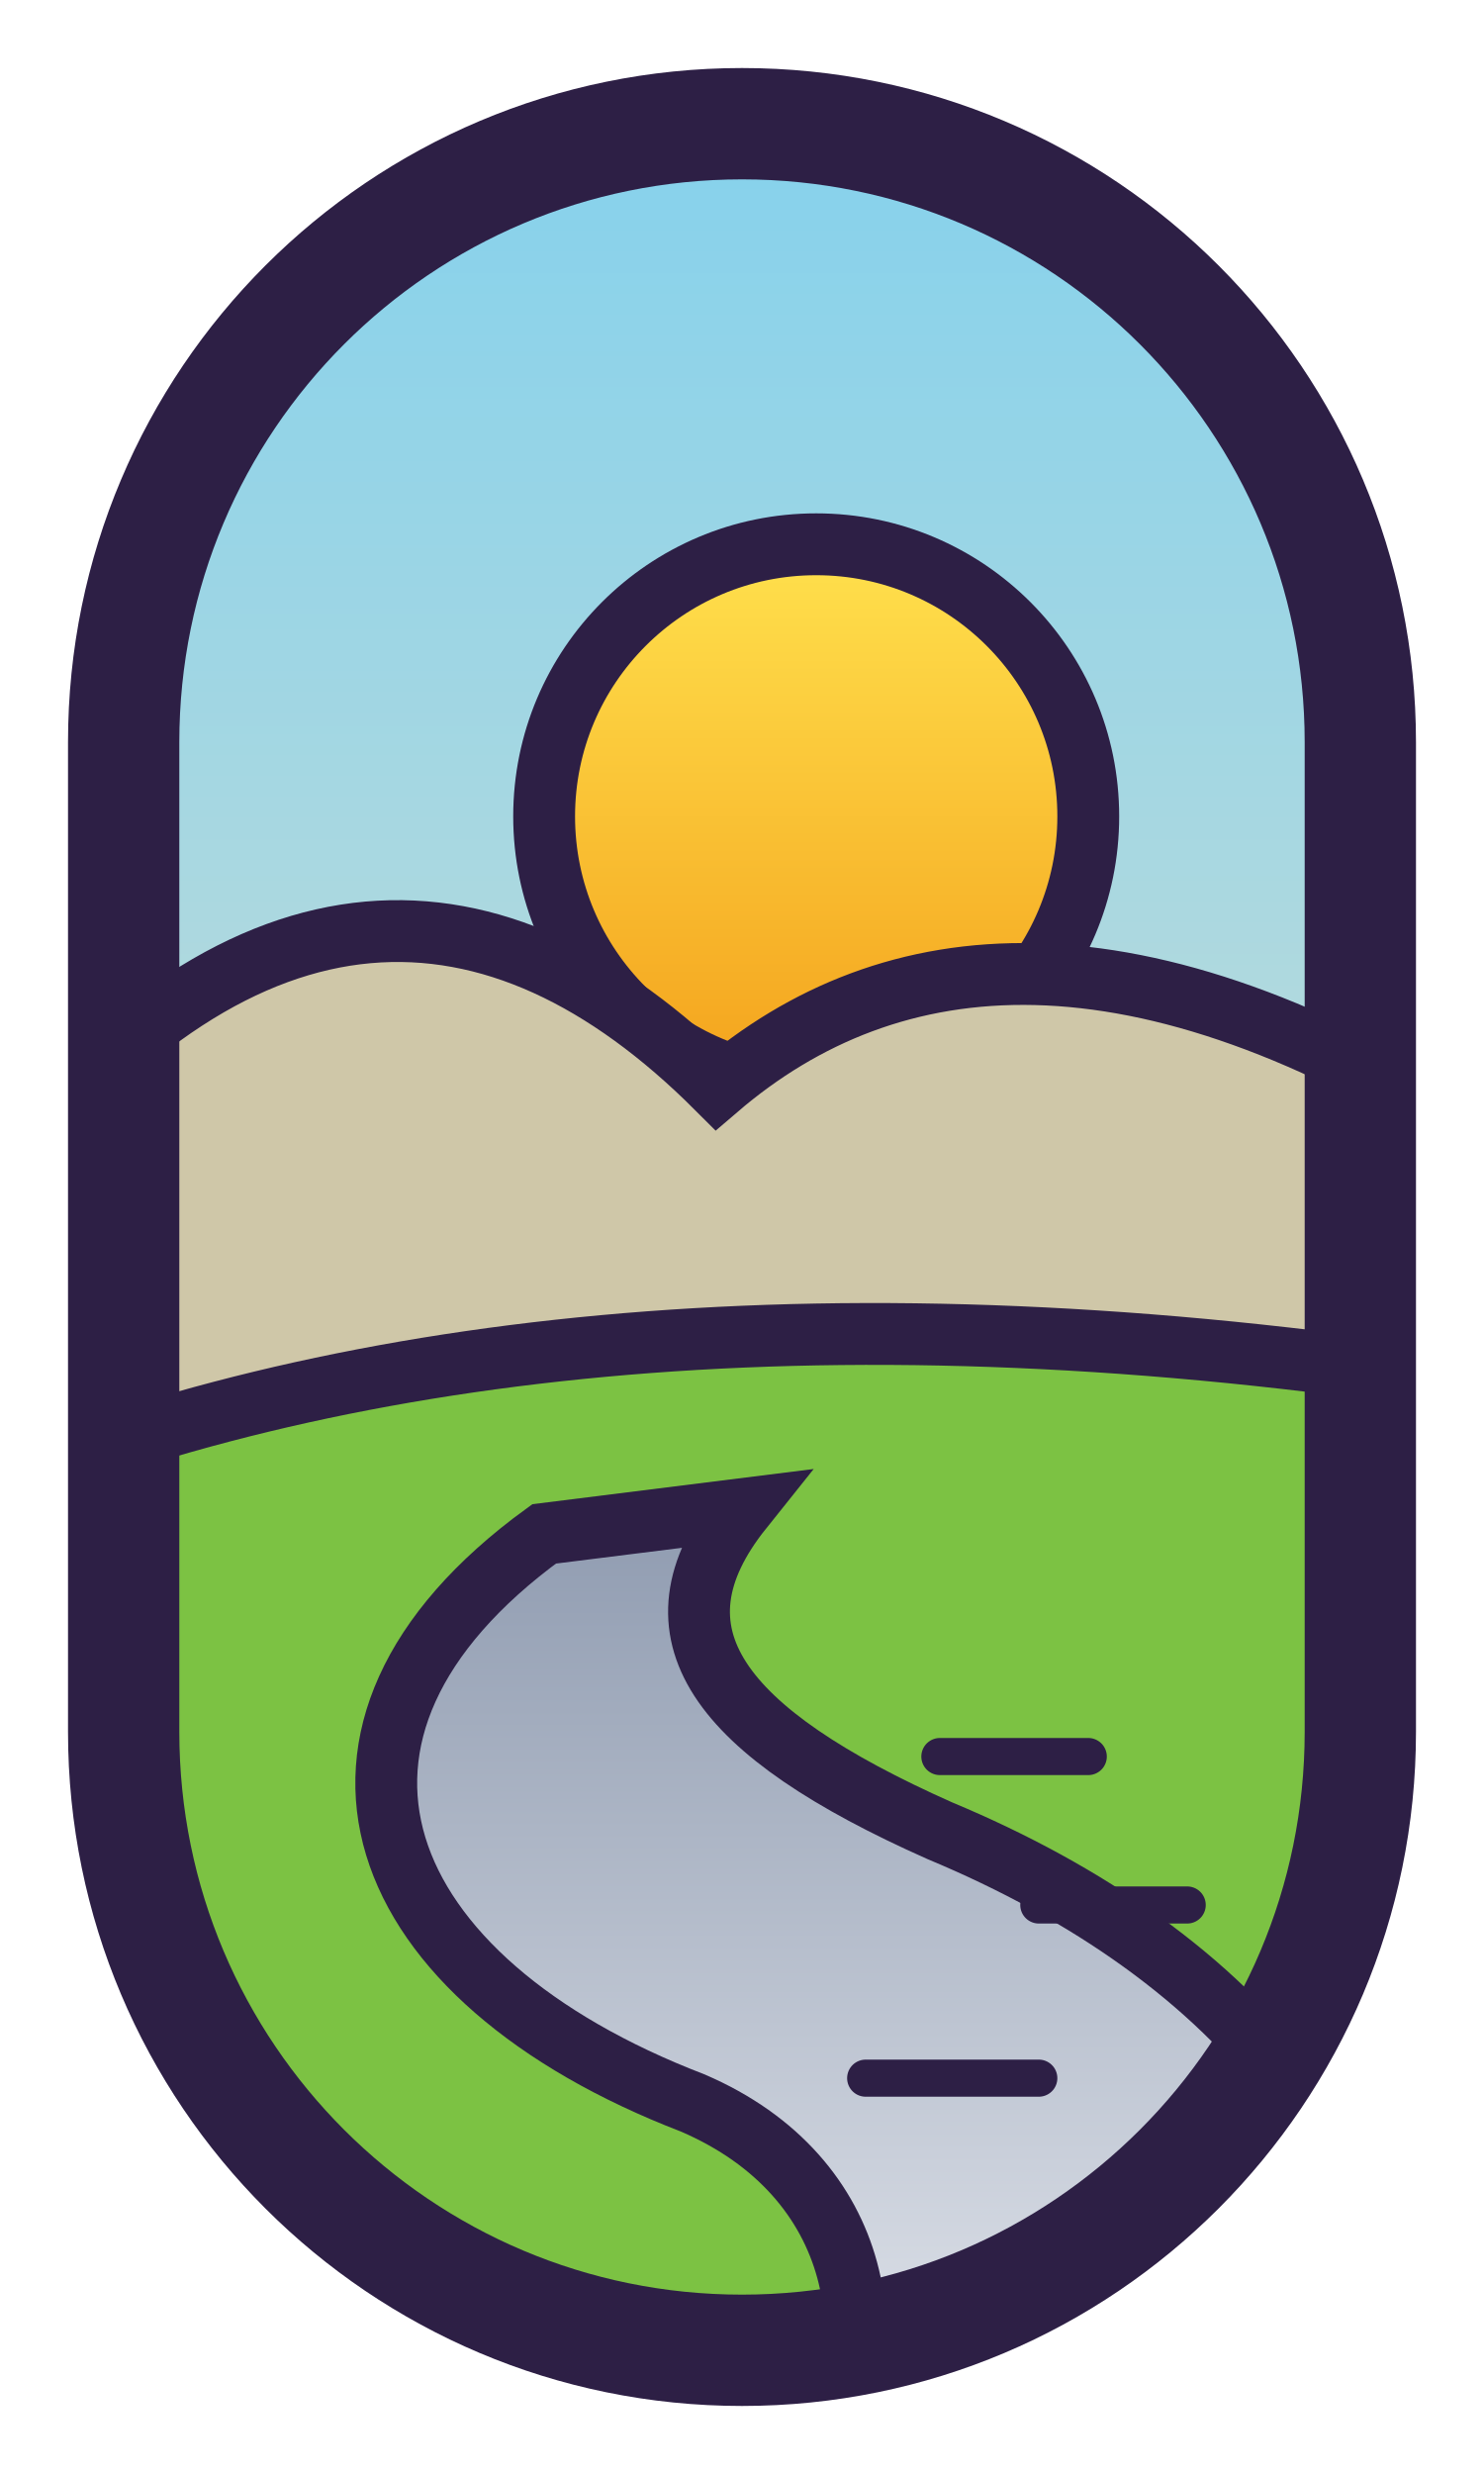
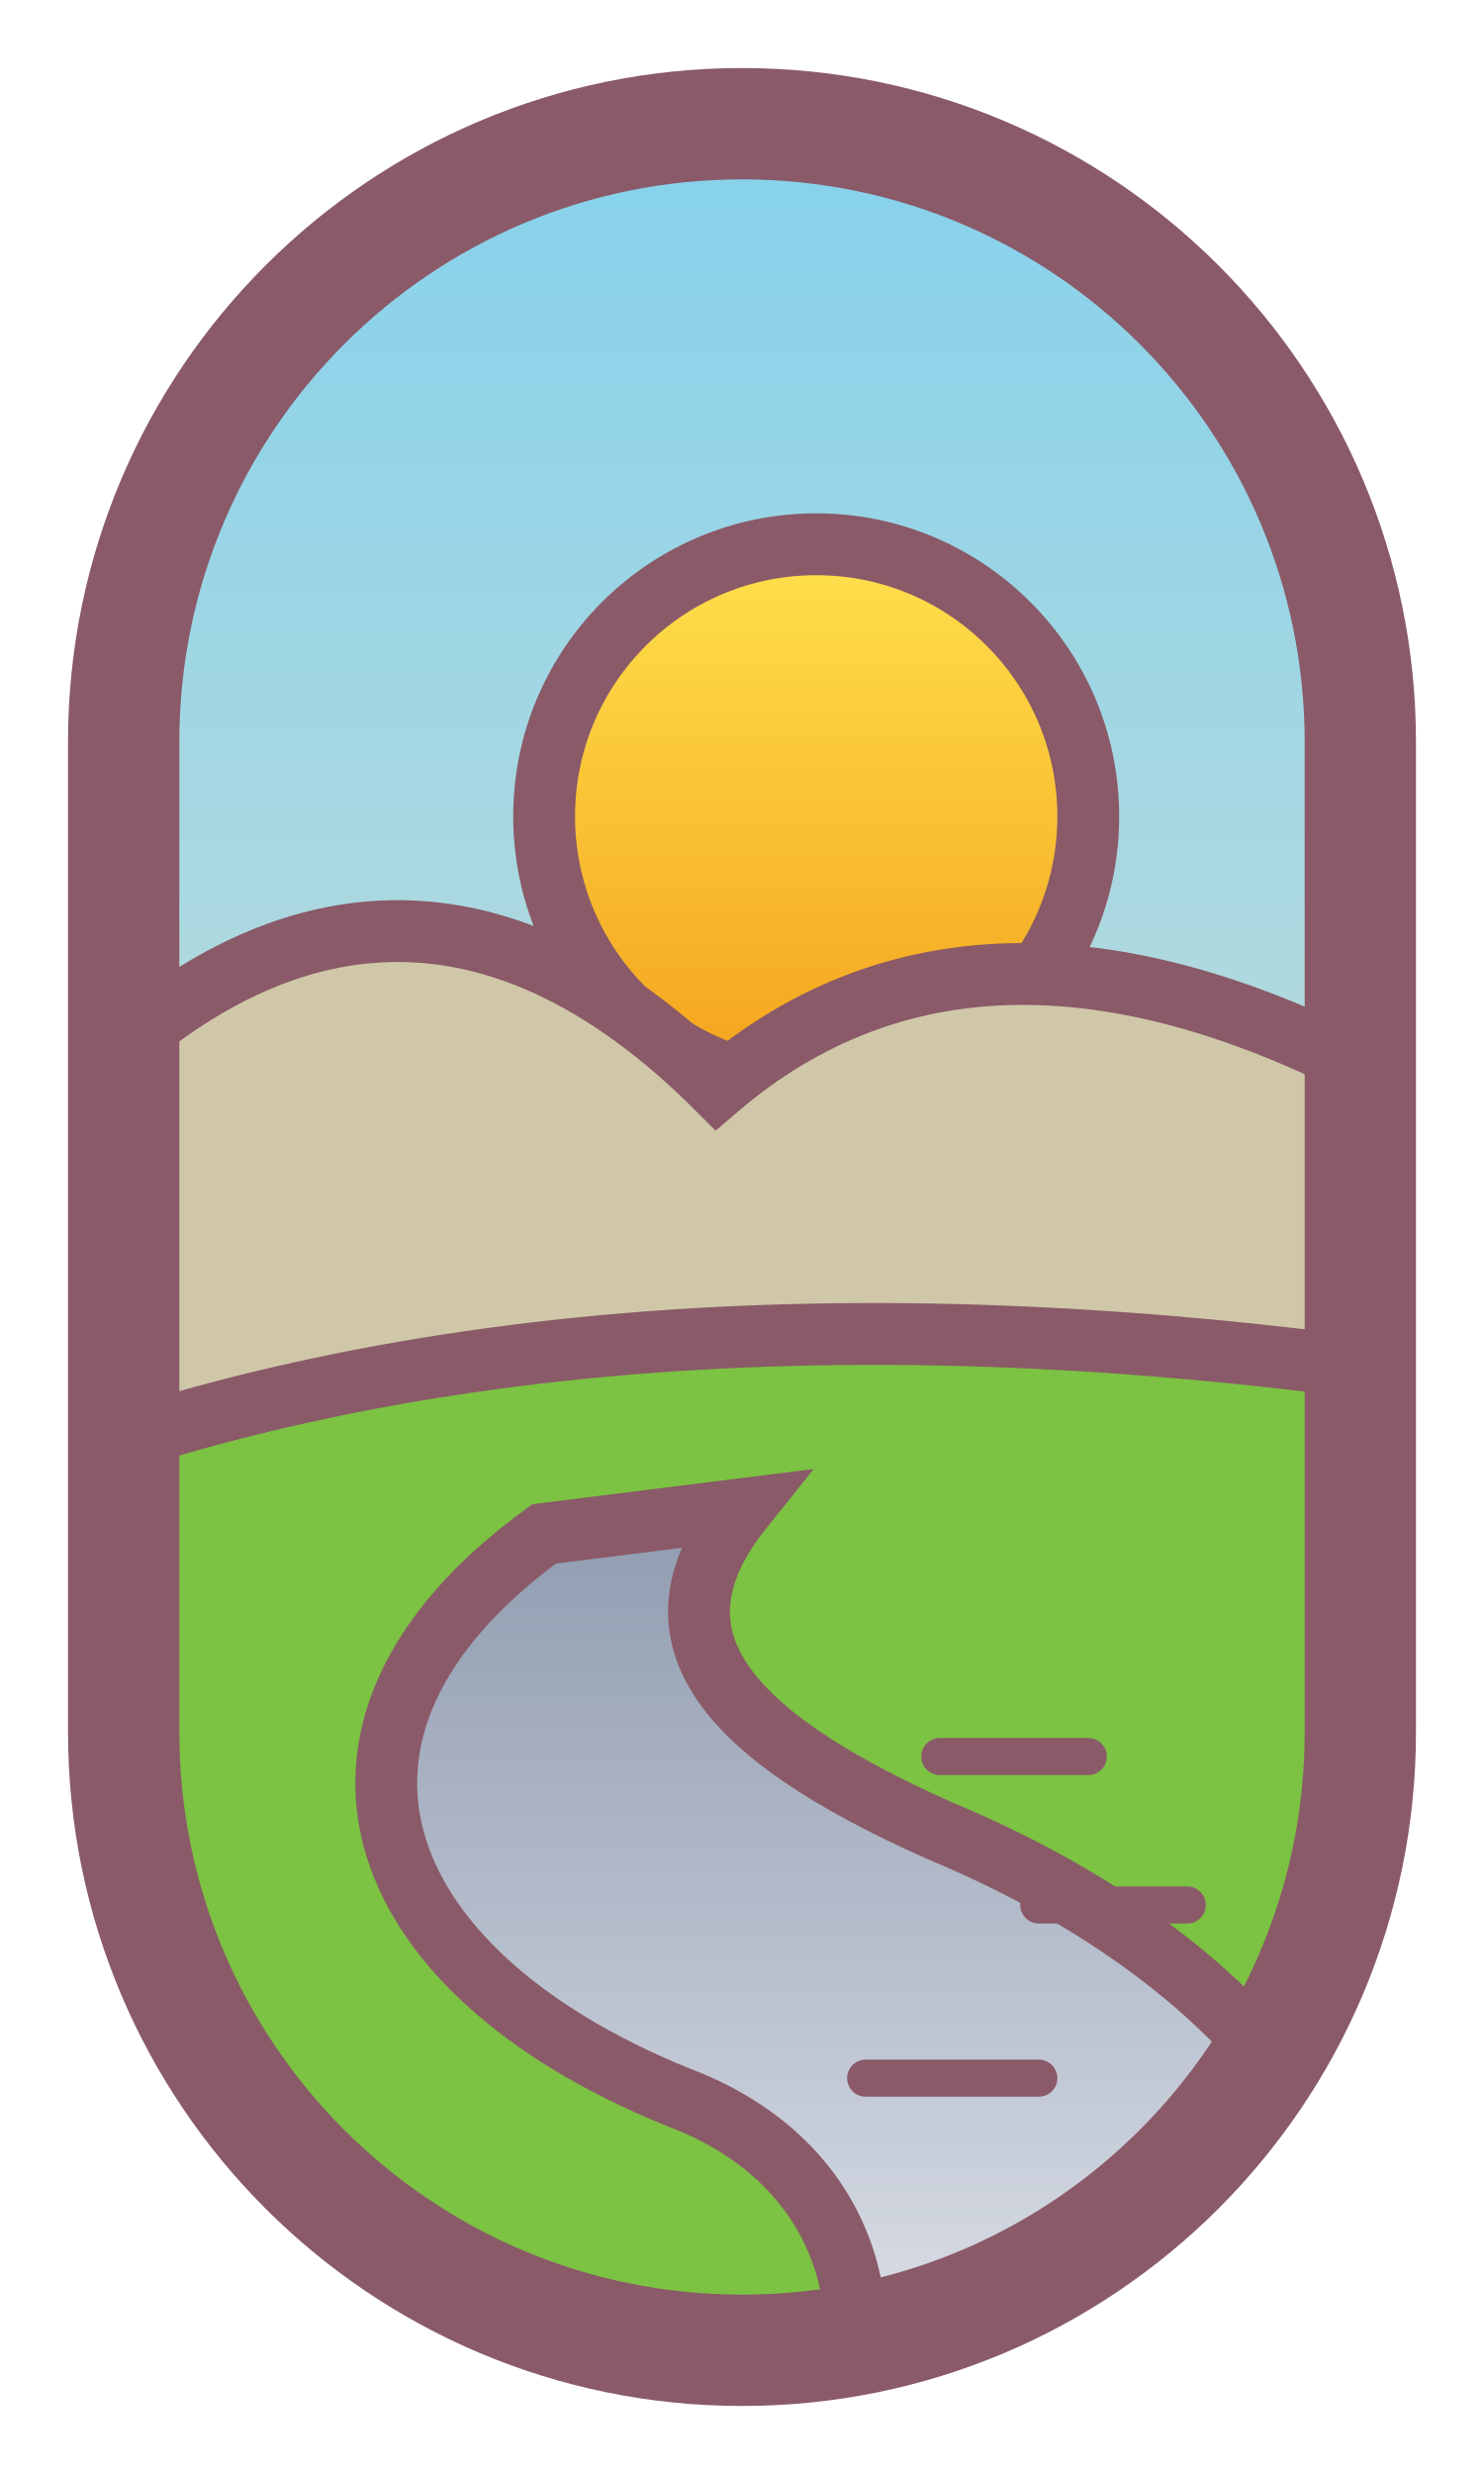
<svg xmlns="http://www.w3.org/2000/svg" viewBox="0 0 120 200" role="img" aria-label="Solenya Health logo">
  <defs>
    <linearGradient id="sky" x1="0" y1="0" x2="0" y2="1">
      <stop offset="0" stop-color="#7fd0ee" />
      <stop offset="1" stop-color="#f6e6c8" />
    </linearGradient>
    <linearGradient id="sun" x1="0" y1="0" x2="0" y2="1">
      <stop offset="0" stop-color="#ffe14d" />
      <stop offset="1" stop-color="#f4a21c" />
    </linearGradient>
    <linearGradient id="riv" x1="0" y1="0" x2="0" y2="1">
      <stop offset="0" stop-color="#8f9bb0" />
      <stop offset="1" stop-color="#e6e9ef" />
    </linearGradient>
    <clipPath id="c">
      <rect x="10" y="10" width="100" height="180" rx="50" />
    </clipPath>
  </defs>
  <g clip-path="url(#c)">
    <rect width="120" height="200" fill="url(#sky)" />
-     <circle cx="66" cy="66" r="22" fill="url(#sun)" stroke="#2d1f45" stroke-width="5" />
-     <path d="M0 95 C20 70 40 70 58 88 C72 76 92 74 120 92 V200 H0Z" fill="#cfc7a8" stroke="#2d1f45" stroke-width="5" />
-     <path d="M0 120 C30 108 70 104 120 112 V200 H0Z" fill="#7cc243" stroke="#2d1f45" stroke-width="5" />
-     <path d="M44 124 C22 140 30 160 56 170 C70 176 72 190 66 200 H112 C116 176 100 158 76 148 C58 140 52 132 60 122Z" fill="url(#riv)" stroke="#2d1f45" stroke-width="5" />
-     <path d="M76 142h12M84 154h12M70 168h14" stroke="#2d1f45" stroke-width="3" stroke-linecap="round" />
+     <circle cx="66" cy="66" r="22" fill="url(#sun)" stroke="#8a5a68" stroke-width="5" />
+     <path d="M0 95 C20 70 40 70 58 88 C72 76 92 74 120 92 V200 H0Z" fill="#cfc7a8" stroke="#8a5a68" stroke-width="5" />
+     <path d="M0 120 C30 108 70 104 120 112 V200 H0Z" fill="#7cc243" stroke="#8a5a68" stroke-width="5" />
+     <path d="M44 124 C22 140 30 160 56 170 C70 176 72 190 66 200 H112 C116 176 100 158 76 148 C58 140 52 132 60 122Z" fill="url(#riv)" stroke="#8a5a68" stroke-width="5" />
+     <path d="M76 142h12M84 154h12M70 168h14" stroke="#8a5a68" stroke-width="3" stroke-linecap="round" />
  </g>
-   <rect x="10" y="10" width="100" height="180" rx="50" fill="none" stroke="#2d1f45" stroke-width="9" />
+   <rect x="10" y="10" width="100" height="180" rx="50" fill="none" stroke="#8a5a68" stroke-width="9" />
</svg>
